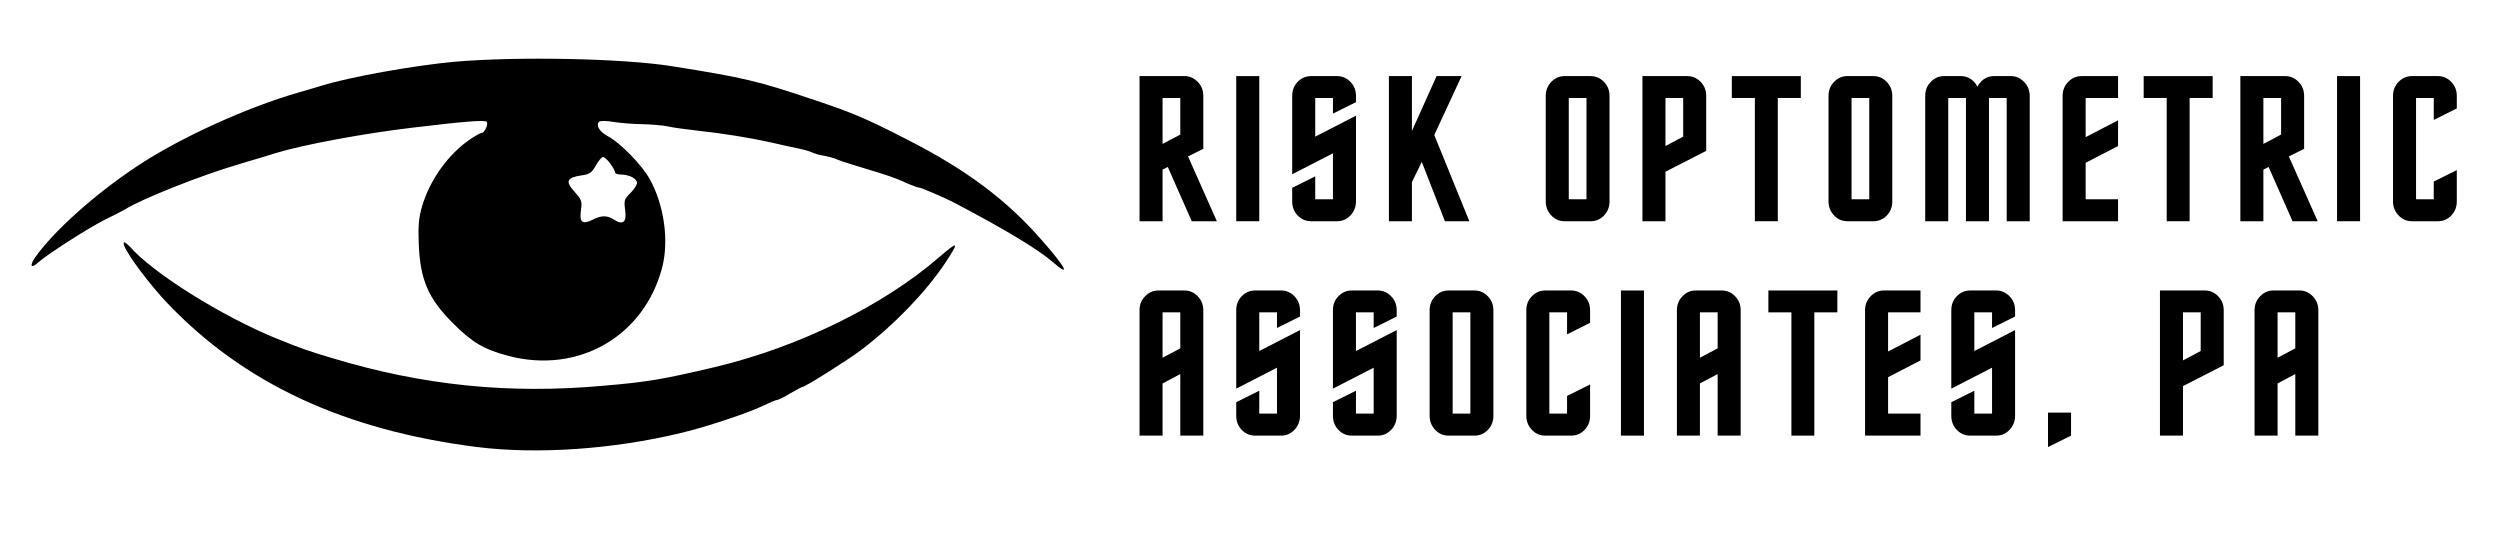
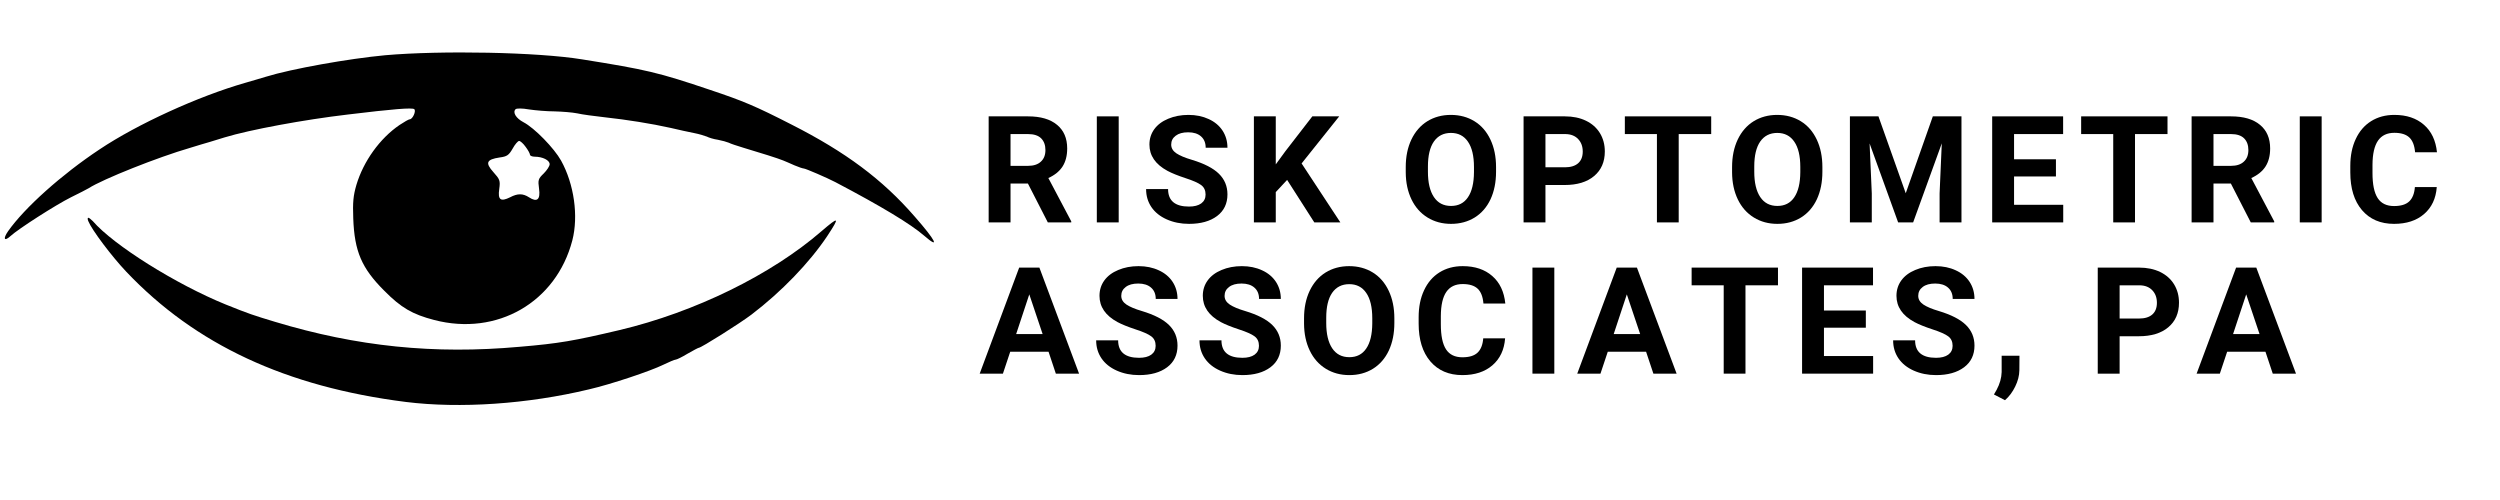
- <svg xmlns="http://www.w3.org/2000/svg" width="450" zoomAndPan="magnify" viewBox="0 0 337.5 75" height="100" preserveAspectRatio="xMidYMid meet" version="1.0">
+ <svg xmlns="http://www.w3.org/2000/svg" width="500" zoomAndPan="magnify" viewBox="0 0 375 75" height="100" preserveAspectRatio="xMidYMid meet" version="1.0">
  <defs>
    <g />
  </defs>
  <g fill="#000000" fill-opacity="1">
-     <g transform="translate(152.7132, 29.86736)">
-       <g>
-         <path d="M 8.172 0 L 4.938 -7.328 L 4.234 -6.969 L 4.234 0 L 1.125 0 L 1.125 -19.594 L 7.188 -19.594 C 7.883 -19.594 8.484 -19.332 8.984 -18.812 C 9.484 -18.301 9.734 -17.672 9.734 -16.922 L 9.734 -9.781 L 7.672 -8.75 L 11.562 0 Z M 6.625 -11.703 L 6.625 -16.641 L 4.234 -16.641 L 4.234 -10.438 Z M 6.625 -11.703 " />
-       </g>
-     </g>
-   </g>
-   <g fill="#000000" fill-opacity="1">
-     <g transform="translate(165.7668, 29.86736)">
-       <g>
-         <path d="M 1.125 0 L 1.125 -19.594 L 4.234 -19.594 L 4.234 0 Z M 1.125 0 " />
-       </g>
-     </g>
-   </g>
-   <g fill="#000000" fill-opacity="1">
-     <g transform="translate(173.3231, 29.86736)">
-       <g>
-         <path d="M 1.125 -16.922 C 1.125 -17.691 1.375 -18.328 1.875 -18.828 C 2.375 -19.336 2.973 -19.594 3.672 -19.594 L 7.188 -19.594 C 7.883 -19.594 8.484 -19.332 8.984 -18.812 C 9.484 -18.301 9.734 -17.672 9.734 -16.922 L 9.734 -16.078 L 6.625 -14.531 L 6.625 -16.641 L 4.234 -16.641 L 4.234 -11.422 L 9.734 -14.25 L 9.734 -2.672 C 9.734 -1.941 9.484 -1.312 8.984 -0.781 C 8.484 -0.258 7.883 0 7.188 0 L 3.672 0 C 2.973 0 2.375 -0.254 1.875 -0.766 C 1.375 -1.285 1.125 -1.922 1.125 -2.672 L 1.125 -4.516 L 4.234 -6.062 L 4.234 -2.969 L 6.625 -2.969 L 6.625 -9.172 L 1.125 -6.344 Z M 1.125 -16.922 " />
-       </g>
-     </g>
-   </g>
-   <g fill="#000000" fill-opacity="1">
-     <g transform="translate(186.3767, 29.86736)">
-       <g>
-         <path d="M 11.984 0 L 8.688 0 L 5.562 -8.016 L 4.234 -5.281 L 4.234 0 L 1.125 0 L 1.125 -19.594 L 4.234 -19.594 L 4.234 -12.188 L 7.562 -19.594 L 10.938 -19.594 L 7.25 -11.641 Z M 11.984 0 " />
-       </g>
-     </g>
-   </g>
-   <g fill="#000000" fill-opacity="1">
-     <g transform="translate(199.9942, 29.86736)">
+     <g transform="translate(146.8765, 33.36046)">
+       <g>
+         <path d="M 7.312 -5.828 L 4.703 -5.828 L 4.703 0 L 1.422 0 L 1.422 -15.906 L 7.328 -15.906 C 9.211 -15.906 10.66 -15.484 11.672 -14.641 C 12.691 -13.805 13.203 -12.625 13.203 -11.094 C 13.203 -10.008 12.969 -9.102 12.5 -8.375 C 12.031 -7.656 11.32 -7.082 10.375 -6.656 L 13.812 -0.156 L 13.812 0 L 10.297 0 Z M 4.703 -8.484 L 7.344 -8.484 C 8.164 -8.484 8.801 -8.691 9.25 -9.109 C 9.707 -9.523 9.938 -10.102 9.938 -10.844 C 9.938 -11.594 9.723 -12.18 9.297 -12.609 C 8.867 -13.035 8.211 -13.25 7.328 -13.25 L 4.703 -13.25 Z M 4.703 -8.484 " />
+       </g>
+     </g>
+   </g>
+   <g fill="#000000" fill-opacity="1">
+     <g transform="translate(162.8983, 33.36046)">
+       <g>
+         <path d="M 4.906 0 L 1.625 0 L 1.625 -15.906 L 4.906 -15.906 Z M 4.906 0 " />
+       </g>
+     </g>
+   </g>
+   <g fill="#000000" fill-opacity="1">
+     <g transform="translate(171.1647, 33.36046)">
+       <g>
+         <path d="M 9.672 -4.172 C 9.672 -4.797 9.453 -5.27 9.016 -5.594 C 8.578 -5.926 7.789 -6.273 6.656 -6.641 C 5.52 -7.016 4.617 -7.379 3.953 -7.734 C 2.148 -8.711 1.25 -10.023 1.25 -11.672 C 1.25 -12.535 1.488 -13.301 1.969 -13.969 C 2.457 -14.645 3.156 -15.172 4.062 -15.547 C 4.969 -15.93 5.984 -16.125 7.109 -16.125 C 8.242 -16.125 9.254 -15.914 10.141 -15.5 C 11.035 -15.094 11.727 -14.516 12.219 -13.766 C 12.707 -13.016 12.953 -12.16 12.953 -11.203 L 9.688 -11.203 C 9.688 -11.93 9.453 -12.5 8.984 -12.906 C 8.523 -13.312 7.883 -13.516 7.062 -13.516 C 6.258 -13.516 5.633 -13.344 5.188 -13 C 4.738 -12.664 4.516 -12.223 4.516 -11.672 C 4.516 -11.148 4.773 -10.711 5.297 -10.359 C 5.816 -10.016 6.586 -9.691 7.609 -9.391 C 9.473 -8.828 10.828 -8.129 11.672 -7.297 C 12.523 -6.461 12.953 -5.43 12.953 -4.203 C 12.953 -2.816 12.43 -1.734 11.391 -0.953 C 10.348 -0.172 8.945 0.219 7.188 0.219 C 5.969 0.219 4.852 -0.004 3.844 -0.453 C 2.844 -0.898 2.078 -1.516 1.547 -2.297 C 1.016 -3.078 0.75 -3.977 0.75 -5 L 4.047 -5 C 4.047 -3.25 5.094 -2.375 7.188 -2.375 C 7.969 -2.375 8.578 -2.531 9.016 -2.844 C 9.453 -3.164 9.672 -3.609 9.672 -4.172 Z M 9.672 -4.172 " />
+       </g>
+     </g>
+   </g>
+   <g fill="#000000" fill-opacity="1">
+     <g transform="translate(186.6622, 33.36046)">
+       <g>
+         <path d="M 6.406 -6.375 L 4.703 -4.547 L 4.703 0 L 1.422 0 L 1.422 -15.906 L 4.703 -15.906 L 4.703 -8.703 L 6.141 -10.672 L 10.188 -15.906 L 14.219 -15.906 L 8.578 -8.844 L 14.391 0 L 10.484 0 Z M 6.406 -6.375 " />
+       </g>
+     </g>
+   </g>
+   <g fill="#000000" fill-opacity="1">
+     <g transform="translate(202.6076, 33.36046)">
      <g />
    </g>
  </g>
  <g fill="#000000" fill-opacity="1">
-     <g transform="translate(207.5505, 29.86736)">
-       <g>
-         <path d="M 9.734 -16.922 L 9.734 -2.672 C 9.734 -1.922 9.484 -1.285 8.984 -0.766 C 8.484 -0.254 7.883 0 7.188 0 L 3.672 0 C 2.973 0 2.375 -0.258 1.875 -0.781 C 1.375 -1.312 1.125 -1.941 1.125 -2.672 L 1.125 -16.922 C 1.125 -17.672 1.375 -18.301 1.875 -18.812 C 2.375 -19.332 2.973 -19.594 3.672 -19.594 L 7.188 -19.594 C 7.883 -19.594 8.484 -19.332 8.984 -18.812 C 9.484 -18.301 9.734 -17.672 9.734 -16.922 Z M 6.625 -2.969 L 6.625 -16.641 L 4.234 -16.641 L 4.234 -2.969 Z M 6.625 -2.969 " />
-       </g>
-     </g>
-   </g>
-   <g fill="#000000" fill-opacity="1">
-     <g transform="translate(220.6041, 29.86736)">
-       <g>
-         <path d="M 6.625 -11.422 L 6.625 -16.641 L 4.234 -16.641 L 4.234 -10.156 Z M 4.234 0 L 1.125 0 L 1.125 -19.594 L 7.188 -19.594 C 7.883 -19.594 8.484 -19.332 8.984 -18.812 C 9.484 -18.301 9.734 -17.672 9.734 -16.922 L 9.734 -9.5 L 4.234 -6.688 Z M 4.234 0 " />
-       </g>
-     </g>
-   </g>
-   <g fill="#000000" fill-opacity="1">
-     <g transform="translate(233.3759, 29.86736)">
-       <g>
-         <path d="M 3.531 0 L 3.531 -16.641 L 0.422 -16.641 L 0.422 -19.594 L 9.734 -19.594 L 9.734 -16.641 L 6.625 -16.641 L 6.625 0 Z M 3.531 0 " />
-       </g>
-     </g>
-   </g>
-   <g fill="#000000" fill-opacity="1">
-     <g transform="translate(245.7247, 29.86736)">
-       <g>
-         <path d="M 9.734 -16.922 L 9.734 -2.672 C 9.734 -1.922 9.484 -1.285 8.984 -0.766 C 8.484 -0.254 7.883 0 7.188 0 L 3.672 0 C 2.973 0 2.375 -0.258 1.875 -0.781 C 1.375 -1.312 1.125 -1.941 1.125 -2.672 L 1.125 -16.922 C 1.125 -17.672 1.375 -18.301 1.875 -18.812 C 2.375 -19.332 2.973 -19.594 3.672 -19.594 L 7.188 -19.594 C 7.883 -19.594 8.484 -19.332 8.984 -18.812 C 9.484 -18.301 9.734 -17.672 9.734 -16.922 Z M 6.625 -2.969 L 6.625 -16.641 L 4.234 -16.641 L 4.234 -2.969 Z M 6.625 -2.969 " />
-       </g>
-     </g>
-   </g>
-   <g fill="#000000" fill-opacity="1">
-     <g transform="translate(258.7784, 29.86736)">
-       <g>
-         <path d="M 8.172 -18.156 C 8.285 -18.406 8.445 -18.633 8.656 -18.844 C 9.145 -19.344 9.738 -19.594 10.438 -19.594 L 12.688 -19.594 C 13.383 -19.594 13.984 -19.328 14.484 -18.797 C 14.984 -18.273 15.234 -17.648 15.234 -16.922 L 15.234 0 L 12.125 0 L 12.125 -16.641 L 9.734 -16.641 L 9.734 0 L 6.625 0 L 6.625 -16.641 L 4.234 -16.641 L 4.234 0 L 1.125 0 L 1.125 -16.922 C 1.125 -17.672 1.375 -18.301 1.875 -18.812 C 2.375 -19.332 2.973 -19.594 3.672 -19.594 L 5.922 -19.594 C 6.617 -19.594 7.223 -19.332 7.734 -18.812 C 7.922 -18.602 8.066 -18.383 8.172 -18.156 Z M 8.172 -18.156 " />
-       </g>
-     </g>
-   </g>
-   <g fill="#000000" fill-opacity="1">
-     <g transform="translate(277.3295, 29.86736)">
-       <g>
-         <path d="M 8.609 -16.641 L 4.234 -16.641 L 4.234 -11.359 L 8.609 -13.625 L 8.609 -10.156 L 4.234 -7.891 L 4.234 -2.969 L 8.609 -2.969 L 8.609 0 L 1.125 0 L 1.125 -16.922 C 1.125 -17.672 1.375 -18.301 1.875 -18.812 C 2.375 -19.332 2.973 -19.594 3.672 -19.594 L 8.609 -19.594 Z M 8.609 -16.641 " />
-       </g>
-     </g>
-   </g>
-   <g fill="#000000" fill-opacity="1">
-     <g transform="translate(288.9735, 29.86736)">
-       <g>
-         <path d="M 3.531 0 L 3.531 -16.641 L 0.422 -16.641 L 0.422 -19.594 L 9.734 -19.594 L 9.734 -16.641 L 6.625 -16.641 L 6.625 0 Z M 3.531 0 " />
-       </g>
-     </g>
-   </g>
-   <g fill="#000000" fill-opacity="1">
-     <g transform="translate(301.3224, 29.86736)">
-       <g>
-         <path d="M 8.172 0 L 4.938 -7.328 L 4.234 -6.969 L 4.234 0 L 1.125 0 L 1.125 -19.594 L 7.188 -19.594 C 7.883 -19.594 8.484 -19.332 8.984 -18.812 C 9.484 -18.301 9.734 -17.672 9.734 -16.922 L 9.734 -9.781 L 7.672 -8.75 L 11.562 0 Z M 6.625 -11.703 L 6.625 -16.641 L 4.234 -16.641 L 4.234 -10.438 Z M 6.625 -11.703 " />
-       </g>
-     </g>
-   </g>
-   <g fill="#000000" fill-opacity="1">
-     <g transform="translate(314.3761, 29.86736)">
-       <g>
-         <path d="M 1.125 0 L 1.125 -19.594 L 4.234 -19.594 L 4.234 0 Z M 1.125 0 " />
-       </g>
-     </g>
-   </g>
-   <g fill="#000000" fill-opacity="1">
-     <g transform="translate(321.9323, 29.86736)">
-       <g>
-         <path d="M 6.625 -5.359 L 9.734 -6.906 L 9.734 -2.672 C 9.734 -1.922 9.484 -1.285 8.984 -0.766 C 8.484 -0.254 7.883 0 7.188 0 L 3.672 0 C 2.973 0 2.375 -0.258 1.875 -0.781 C 1.375 -1.312 1.125 -1.941 1.125 -2.672 L 1.125 -16.922 C 1.125 -17.672 1.375 -18.301 1.875 -18.812 C 2.375 -19.332 2.973 -19.594 3.672 -19.594 L 7.188 -19.594 C 7.883 -19.594 8.484 -19.332 8.984 -18.812 C 9.484 -18.301 9.734 -17.672 9.734 -16.922 L 9.734 -15.234 L 6.625 -13.672 L 6.625 -16.641 L 4.234 -16.641 L 4.234 -2.969 L 6.625 -2.969 Z M 6.625 -5.359 " />
-       </g>
-     </g>
-   </g>
-   <g fill="#000000" fill-opacity="1">
-     <g transform="translate(334.703, 29.86736)">
+     <g transform="translate(209.9237, 33.36046)">
+       <g>
+         <path d="M 14.484 -7.594 C 14.484 -6.031 14.207 -4.656 13.656 -3.469 C 13.102 -2.289 12.312 -1.379 11.281 -0.734 C 10.25 -0.098 9.066 0.219 7.734 0.219 C 6.41 0.219 5.234 -0.098 4.203 -0.734 C 3.172 -1.367 2.367 -2.273 1.797 -3.453 C 1.234 -4.629 0.945 -5.977 0.938 -7.5 L 0.938 -8.297 C 0.938 -9.859 1.219 -11.234 1.781 -12.422 C 2.352 -13.617 3.148 -14.535 4.172 -15.172 C 5.203 -15.805 6.379 -16.125 7.703 -16.125 C 9.035 -16.125 10.219 -15.805 11.25 -15.172 C 12.281 -14.535 13.078 -13.617 13.641 -12.422 C 14.203 -11.234 14.484 -9.859 14.484 -8.297 Z M 11.172 -8.312 C 11.172 -9.977 10.867 -11.242 10.266 -12.109 C 9.672 -12.984 8.82 -13.422 7.719 -13.422 C 6.613 -13.422 5.758 -12.988 5.156 -12.125 C 4.562 -11.27 4.266 -10.02 4.266 -8.375 L 4.266 -7.594 C 4.266 -5.969 4.562 -4.707 5.156 -3.812 C 5.75 -2.914 6.609 -2.469 7.734 -2.469 C 8.836 -2.469 9.68 -2.898 10.266 -3.766 C 10.859 -4.629 11.16 -5.883 11.172 -7.531 Z M 11.172 -8.312 " />
+       </g>
+     </g>
+   </g>
+   <g fill="#000000" fill-opacity="1">
+     <g transform="translate(227.1143, 33.36046)">
+       <g>
+         <path d="M 4.703 -5.609 L 4.703 0 L 1.422 0 L 1.422 -15.906 L 7.625 -15.906 C 8.82 -15.906 9.875 -15.688 10.781 -15.25 C 11.688 -14.812 12.383 -14.191 12.875 -13.391 C 13.363 -12.586 13.609 -11.672 13.609 -10.641 C 13.609 -9.078 13.07 -7.848 12 -6.953 C 10.938 -6.055 9.461 -5.609 7.578 -5.609 Z M 4.703 -8.266 L 7.625 -8.266 C 8.488 -8.266 9.148 -8.469 9.609 -8.875 C 10.066 -9.281 10.297 -9.863 10.297 -10.625 C 10.297 -11.395 10.066 -12.02 9.609 -12.5 C 9.148 -12.988 8.516 -13.238 7.703 -13.25 L 4.703 -13.25 Z M 4.703 -8.266 " />
+       </g>
+     </g>
+   </g>
+   <g fill="#000000" fill-opacity="1">
+     <g transform="translate(243.289, 33.36046)">
+       <g>
+         <path d="M 13.391 -13.25 L 8.516 -13.25 L 8.516 0 L 5.25 0 L 5.25 -13.25 L 0.438 -13.25 L 0.438 -15.906 L 13.391 -15.906 Z M 13.391 -13.25 " />
+       </g>
+     </g>
+   </g>
+   <g fill="#000000" fill-opacity="1">
+     <g transform="translate(258.8739, 33.36046)">
+       <g>
+         <path d="M 14.484 -7.594 C 14.484 -6.031 14.207 -4.656 13.656 -3.469 C 13.102 -2.289 12.312 -1.379 11.281 -0.734 C 10.25 -0.098 9.066 0.219 7.734 0.219 C 6.41 0.219 5.234 -0.098 4.203 -0.734 C 3.172 -1.367 2.367 -2.273 1.797 -3.453 C 1.234 -4.629 0.945 -5.977 0.938 -7.5 L 0.938 -8.297 C 0.938 -9.859 1.219 -11.234 1.781 -12.422 C 2.352 -13.617 3.148 -14.535 4.172 -15.172 C 5.203 -15.805 6.379 -16.125 7.703 -16.125 C 9.035 -16.125 10.219 -15.805 11.25 -15.172 C 12.281 -14.535 13.078 -13.617 13.641 -12.422 C 14.203 -11.234 14.484 -9.859 14.484 -8.297 Z M 11.172 -8.312 C 11.172 -9.977 10.867 -11.242 10.266 -12.109 C 9.672 -12.984 8.82 -13.422 7.719 -13.422 C 6.613 -13.422 5.758 -12.988 5.156 -12.125 C 4.562 -11.27 4.266 -10.02 4.266 -8.375 L 4.266 -7.594 C 4.266 -5.969 4.562 -4.707 5.156 -3.812 C 5.75 -2.914 6.609 -2.469 7.734 -2.469 C 8.836 -2.469 9.68 -2.898 10.266 -3.766 C 10.859 -4.629 11.16 -5.883 11.172 -7.531 Z M 11.172 -8.312 " />
+       </g>
+     </g>
+   </g>
+   <g fill="#000000" fill-opacity="1">
+     <g transform="translate(276.0645, 33.36046)">
+       <g>
+         <path d="M 5.703 -15.906 L 9.797 -4.375 L 13.859 -15.906 L 18.156 -15.906 L 18.156 0 L 14.875 0 L 14.875 -4.344 L 15.203 -11.859 L 10.906 0 L 8.656 0 L 4.375 -11.844 L 4.703 -4.344 L 4.703 0 L 1.422 0 L 1.422 -15.906 Z M 5.703 -15.906 " />
+       </g>
+     </g>
+   </g>
+   <g fill="#000000" fill-opacity="1">
+     <g transform="translate(297.4059, 33.36046)">
+       <g>
+         <path d="M 10.984 -6.891 L 4.703 -6.891 L 4.703 -2.641 L 12.078 -2.641 L 12.078 0 L 1.422 0 L 1.422 -15.906 L 12.062 -15.906 L 12.062 -13.25 L 4.703 -13.25 L 4.703 -9.469 L 10.984 -9.469 Z M 10.984 -6.891 " />
+       </g>
+     </g>
+   </g>
+   <g fill="#000000" fill-opacity="1">
+     <g transform="translate(311.7346, 33.36046)">
+       <g>
+         <path d="M 13.391 -13.25 L 8.516 -13.25 L 8.516 0 L 5.25 0 L 5.25 -13.25 L 0.438 -13.25 L 0.438 -15.906 L 13.391 -15.906 Z M 13.391 -13.25 " />
+       </g>
+     </g>
+   </g>
+   <g fill="#000000" fill-opacity="1">
+     <g transform="translate(327.3195, 33.36046)">
+       <g>
+         <path d="M 7.312 -5.828 L 4.703 -5.828 L 4.703 0 L 1.422 0 L 1.422 -15.906 L 7.328 -15.906 C 9.211 -15.906 10.66 -15.484 11.672 -14.641 C 12.691 -13.805 13.203 -12.625 13.203 -11.094 C 13.203 -10.008 12.969 -9.102 12.5 -8.375 C 12.031 -7.656 11.32 -7.082 10.375 -6.656 L 13.812 -0.156 L 13.812 0 L 10.297 0 Z M 4.703 -8.484 L 7.344 -8.484 C 8.164 -8.484 8.801 -8.691 9.25 -9.109 C 9.707 -9.523 9.938 -10.102 9.938 -10.844 C 9.938 -11.594 9.723 -12.18 9.297 -12.609 C 8.867 -13.035 8.211 -13.25 7.328 -13.25 L 4.703 -13.25 Z M 4.703 -8.484 " />
+       </g>
+     </g>
+   </g>
+   <g fill="#000000" fill-opacity="1">
+     <g transform="translate(343.3414, 33.36046)">
+       <g>
+         <path d="M 4.906 0 L 1.625 0 L 1.625 -15.906 L 4.906 -15.906 Z M 4.906 0 " />
+       </g>
+     </g>
+   </g>
+   <g fill="#000000" fill-opacity="1">
+     <g transform="translate(351.6078, 33.36046)">
+       <g>
+         <path d="M 13.906 -5.297 C 13.781 -3.586 13.145 -2.238 12 -1.25 C 10.863 -0.27 9.363 0.219 7.5 0.219 C 5.469 0.219 3.863 -0.469 2.688 -1.844 C 1.52 -3.219 0.938 -5.102 0.938 -7.5 L 0.938 -8.469 C 0.938 -10 1.207 -11.344 1.75 -12.5 C 2.289 -13.664 3.062 -14.562 4.062 -15.188 C 5.062 -15.812 6.223 -16.125 7.547 -16.125 C 9.379 -16.125 10.859 -15.629 11.984 -14.641 C 13.109 -13.66 13.758 -12.285 13.938 -10.516 L 10.656 -10.516 C 10.57 -11.535 10.285 -12.273 9.797 -12.734 C 9.305 -13.203 8.555 -13.438 7.547 -13.438 C 6.453 -13.438 5.633 -13.047 5.094 -12.266 C 4.551 -11.484 4.273 -10.27 4.266 -8.625 L 4.266 -7.422 C 4.266 -5.703 4.523 -4.441 5.047 -3.641 C 5.566 -2.848 6.383 -2.453 7.5 -2.453 C 8.52 -2.453 9.273 -2.68 9.766 -3.141 C 10.266 -3.609 10.551 -4.328 10.625 -5.297 Z M 13.906 -5.297 " />
+       </g>
+     </g>
+   </g>
+   <g fill="#000000" fill-opacity="1">
+     <g transform="translate(367.9823, 33.36046)">
      <g />
    </g>
  </g>
  <g fill="#000000" fill-opacity="1">
-     <g transform="translate(152.7132, 58.80925)">
-       <g>
-         <path d="M 1.125 0 L 1.125 -16.922 C 1.125 -17.672 1.375 -18.301 1.875 -18.812 C 2.375 -19.332 2.973 -19.594 3.672 -19.594 L 7.188 -19.594 C 7.883 -19.594 8.484 -19.332 8.984 -18.812 C 9.484 -18.301 9.734 -17.672 9.734 -16.922 L 9.734 0 L 6.625 0 L 6.625 -8.312 L 4.234 -7.047 L 4.234 0 Z M 4.234 -10.516 L 6.625 -11.781 L 6.625 -16.641 L 4.234 -16.641 Z M 4.234 -10.516 " />
-       </g>
-     </g>
-   </g>
-   <g fill="#000000" fill-opacity="1">
-     <g transform="translate(165.7668, 58.80925)">
-       <g>
-         <path d="M 1.125 -16.922 C 1.125 -17.691 1.375 -18.328 1.875 -18.828 C 2.375 -19.336 2.973 -19.594 3.672 -19.594 L 7.188 -19.594 C 7.883 -19.594 8.484 -19.332 8.984 -18.812 C 9.484 -18.301 9.734 -17.672 9.734 -16.922 L 9.734 -16.078 L 6.625 -14.531 L 6.625 -16.641 L 4.234 -16.641 L 4.234 -11.422 L 9.734 -14.25 L 9.734 -2.672 C 9.734 -1.941 9.484 -1.312 8.984 -0.781 C 8.484 -0.258 7.883 0 7.188 0 L 3.672 0 C 2.973 0 2.375 -0.254 1.875 -0.766 C 1.375 -1.285 1.125 -1.922 1.125 -2.672 L 1.125 -4.516 L 4.234 -6.062 L 4.234 -2.969 L 6.625 -2.969 L 6.625 -9.172 L 1.125 -6.344 Z M 1.125 -16.922 " />
-       </g>
-     </g>
-   </g>
-   <g fill="#000000" fill-opacity="1">
-     <g transform="translate(178.8205, 58.80925)">
-       <g>
-         <path d="M 1.125 -16.922 C 1.125 -17.691 1.375 -18.328 1.875 -18.828 C 2.375 -19.336 2.973 -19.594 3.672 -19.594 L 7.188 -19.594 C 7.883 -19.594 8.484 -19.332 8.984 -18.812 C 9.484 -18.301 9.734 -17.672 9.734 -16.922 L 9.734 -16.078 L 6.625 -14.531 L 6.625 -16.641 L 4.234 -16.641 L 4.234 -11.422 L 9.734 -14.25 L 9.734 -2.672 C 9.734 -1.941 9.484 -1.312 8.984 -0.781 C 8.484 -0.258 7.883 0 7.188 0 L 3.672 0 C 2.973 0 2.375 -0.254 1.875 -0.766 C 1.375 -1.285 1.125 -1.922 1.125 -2.672 L 1.125 -4.516 L 4.234 -6.062 L 4.234 -2.969 L 6.625 -2.969 L 6.625 -9.172 L 1.125 -6.344 Z M 1.125 -16.922 " />
-       </g>
-     </g>
-   </g>
-   <g fill="#000000" fill-opacity="1">
-     <g transform="translate(191.8741, 58.80925)">
-       <g>
-         <path d="M 9.734 -16.922 L 9.734 -2.672 C 9.734 -1.922 9.484 -1.285 8.984 -0.766 C 8.484 -0.254 7.883 0 7.188 0 L 3.672 0 C 2.973 0 2.375 -0.258 1.875 -0.781 C 1.375 -1.312 1.125 -1.941 1.125 -2.672 L 1.125 -16.922 C 1.125 -17.672 1.375 -18.301 1.875 -18.812 C 2.375 -19.332 2.973 -19.594 3.672 -19.594 L 7.188 -19.594 C 7.883 -19.594 8.484 -19.332 8.984 -18.812 C 9.484 -18.301 9.734 -17.672 9.734 -16.922 Z M 6.625 -2.969 L 6.625 -16.641 L 4.234 -16.641 L 4.234 -2.969 Z M 6.625 -2.969 " />
-       </g>
-     </g>
-   </g>
-   <g fill="#000000" fill-opacity="1">
-     <g transform="translate(204.9278, 58.80925)">
-       <g>
-         <path d="M 6.625 -5.359 L 9.734 -6.906 L 9.734 -2.672 C 9.734 -1.922 9.484 -1.285 8.984 -0.766 C 8.484 -0.254 7.883 0 7.188 0 L 3.672 0 C 2.973 0 2.375 -0.258 1.875 -0.781 C 1.375 -1.312 1.125 -1.941 1.125 -2.672 L 1.125 -16.922 C 1.125 -17.672 1.375 -18.301 1.875 -18.812 C 2.375 -19.332 2.973 -19.594 3.672 -19.594 L 7.188 -19.594 C 7.883 -19.594 8.484 -19.332 8.984 -18.812 C 9.484 -18.301 9.734 -17.672 9.734 -16.922 L 9.734 -15.234 L 6.625 -13.672 L 6.625 -16.641 L 4.234 -16.641 L 4.234 -2.969 L 6.625 -2.969 Z M 6.625 -5.359 " />
-       </g>
-     </g>
-   </g>
-   <g fill="#000000" fill-opacity="1">
-     <g transform="translate(217.6995, 58.80925)">
-       <g>
-         <path d="M 1.125 0 L 1.125 -19.594 L 4.234 -19.594 L 4.234 0 Z M 1.125 0 " />
-       </g>
-     </g>
-   </g>
-   <g fill="#000000" fill-opacity="1">
-     <g transform="translate(225.2558, 58.80925)">
-       <g>
-         <path d="M 1.125 0 L 1.125 -16.922 C 1.125 -17.672 1.375 -18.301 1.875 -18.812 C 2.375 -19.332 2.973 -19.594 3.672 -19.594 L 7.188 -19.594 C 7.883 -19.594 8.484 -19.332 8.984 -18.812 C 9.484 -18.301 9.734 -17.672 9.734 -16.922 L 9.734 0 L 6.625 0 L 6.625 -8.312 L 4.234 -7.047 L 4.234 0 Z M 4.234 -10.516 L 6.625 -11.781 L 6.625 -16.641 L 4.234 -16.641 Z M 4.234 -10.516 " />
-       </g>
-     </g>
-   </g>
-   <g fill="#000000" fill-opacity="1">
-     <g transform="translate(238.3094, 58.80925)">
-       <g>
-         <path d="M 3.531 0 L 3.531 -16.641 L 0.422 -16.641 L 0.422 -19.594 L 9.734 -19.594 L 9.734 -16.641 L 6.625 -16.641 L 6.625 0 Z M 3.531 0 " />
-       </g>
-     </g>
-   </g>
-   <g fill="#000000" fill-opacity="1">
-     <g transform="translate(250.6583, 58.80925)">
-       <g>
-         <path d="M 8.609 -16.641 L 4.234 -16.641 L 4.234 -11.359 L 8.609 -13.625 L 8.609 -10.156 L 4.234 -7.891 L 4.234 -2.969 L 8.609 -2.969 L 8.609 0 L 1.125 0 L 1.125 -16.922 C 1.125 -17.672 1.375 -18.301 1.875 -18.812 C 2.375 -19.332 2.973 -19.594 3.672 -19.594 L 8.609 -19.594 Z M 8.609 -16.641 " />
-       </g>
-     </g>
-   </g>
-   <g fill="#000000" fill-opacity="1">
-     <g transform="translate(262.3024, 58.80925)">
-       <g>
-         <path d="M 1.125 -16.922 C 1.125 -17.691 1.375 -18.328 1.875 -18.828 C 2.375 -19.336 2.973 -19.594 3.672 -19.594 L 7.188 -19.594 C 7.883 -19.594 8.484 -19.332 8.984 -18.812 C 9.484 -18.301 9.734 -17.672 9.734 -16.922 L 9.734 -16.078 L 6.625 -14.531 L 6.625 -16.641 L 4.234 -16.641 L 4.234 -11.422 L 9.734 -14.25 L 9.734 -2.672 C 9.734 -1.941 9.484 -1.312 8.984 -0.781 C 8.484 -0.258 7.883 0 7.188 0 L 3.672 0 C 2.973 0 2.375 -0.254 1.875 -0.766 C 1.375 -1.285 1.125 -1.922 1.125 -2.672 L 1.125 -4.516 L 4.234 -6.062 L 4.234 -2.969 L 6.625 -2.969 L 6.625 -9.172 L 1.125 -6.344 Z M 1.125 -16.922 " />
-       </g>
-     </g>
-   </g>
-   <g fill="#000000" fill-opacity="1">
-     <g transform="translate(275.356, 58.80925)">
-       <g>
-         <path d="M 1.125 1.547 L 1.125 -3.109 L 4.234 -3.109 L 4.234 0 Z M 1.125 1.547 " />
-       </g>
-     </g>
-   </g>
-   <g fill="#000000" fill-opacity="1">
-     <g transform="translate(282.9123, 58.80925)">
+     <g transform="translate(146.8765, 56.04605)">
+       <g>
+         <path d="M 10.406 -3.281 L 4.656 -3.281 L 3.562 0 L 0.078 0 L 6 -15.906 L 9.031 -15.906 L 14.984 0 L 11.5 0 Z M 5.547 -5.938 L 9.516 -5.938 L 7.516 -11.891 Z M 5.547 -5.938 " />
+       </g>
+     </g>
+   </g>
+   <g fill="#000000" fill-opacity="1">
+     <g transform="translate(163.6739, 56.04605)">
+       <g>
+         <path d="M 9.672 -4.172 C 9.672 -4.797 9.453 -5.27 9.016 -5.594 C 8.578 -5.926 7.789 -6.273 6.656 -6.641 C 5.52 -7.016 4.617 -7.379 3.953 -7.734 C 2.148 -8.711 1.25 -10.023 1.25 -11.672 C 1.25 -12.535 1.488 -13.301 1.969 -13.969 C 2.457 -14.645 3.156 -15.172 4.062 -15.547 C 4.969 -15.93 5.984 -16.125 7.109 -16.125 C 8.242 -16.125 9.254 -15.914 10.141 -15.5 C 11.035 -15.094 11.727 -14.516 12.219 -13.766 C 12.707 -13.016 12.953 -12.16 12.953 -11.203 L 9.688 -11.203 C 9.688 -11.93 9.453 -12.5 8.984 -12.906 C 8.523 -13.312 7.883 -13.516 7.062 -13.516 C 6.258 -13.516 5.633 -13.344 5.188 -13 C 4.738 -12.664 4.516 -12.223 4.516 -11.672 C 4.516 -11.148 4.773 -10.711 5.297 -10.359 C 5.816 -10.016 6.586 -9.691 7.609 -9.391 C 9.473 -8.828 10.828 -8.129 11.672 -7.297 C 12.523 -6.461 12.953 -5.43 12.953 -4.203 C 12.953 -2.816 12.43 -1.734 11.391 -0.953 C 10.348 -0.172 8.945 0.219 7.188 0.219 C 5.969 0.219 4.852 -0.004 3.844 -0.453 C 2.844 -0.898 2.078 -1.516 1.547 -2.297 C 1.016 -3.078 0.75 -3.977 0.75 -5 L 4.047 -5 C 4.047 -3.25 5.094 -2.375 7.188 -2.375 C 7.969 -2.375 8.578 -2.531 9.016 -2.844 C 9.453 -3.164 9.672 -3.609 9.672 -4.172 Z M 9.672 -4.172 " />
+       </g>
+     </g>
+   </g>
+   <g fill="#000000" fill-opacity="1">
+     <g transform="translate(179.1714, 56.04605)">
+       <g>
+         <path d="M 9.672 -4.172 C 9.672 -4.797 9.453 -5.27 9.016 -5.594 C 8.578 -5.926 7.789 -6.273 6.656 -6.641 C 5.52 -7.016 4.617 -7.379 3.953 -7.734 C 2.148 -8.711 1.25 -10.023 1.25 -11.672 C 1.25 -12.535 1.488 -13.301 1.969 -13.969 C 2.457 -14.645 3.156 -15.172 4.062 -15.547 C 4.969 -15.93 5.984 -16.125 7.109 -16.125 C 8.242 -16.125 9.254 -15.914 10.141 -15.5 C 11.035 -15.094 11.727 -14.516 12.219 -13.766 C 12.707 -13.016 12.953 -12.16 12.953 -11.203 L 9.688 -11.203 C 9.688 -11.93 9.453 -12.5 8.984 -12.906 C 8.523 -13.312 7.883 -13.516 7.062 -13.516 C 6.258 -13.516 5.633 -13.344 5.188 -13 C 4.738 -12.664 4.516 -12.223 4.516 -11.672 C 4.516 -11.148 4.773 -10.711 5.297 -10.359 C 5.816 -10.016 6.586 -9.691 7.609 -9.391 C 9.473 -8.828 10.828 -8.129 11.672 -7.297 C 12.523 -6.461 12.953 -5.43 12.953 -4.203 C 12.953 -2.816 12.43 -1.734 11.391 -0.953 C 10.348 -0.172 8.945 0.219 7.188 0.219 C 5.969 0.219 4.852 -0.004 3.844 -0.453 C 2.844 -0.898 2.078 -1.516 1.547 -2.297 C 1.016 -3.078 0.75 -3.977 0.75 -5 L 4.047 -5 C 4.047 -3.25 5.094 -2.375 7.188 -2.375 C 7.969 -2.375 8.578 -2.531 9.016 -2.844 C 9.453 -3.164 9.672 -3.609 9.672 -4.172 Z M 9.672 -4.172 " />
+       </g>
+     </g>
+   </g>
+   <g fill="#000000" fill-opacity="1">
+     <g transform="translate(194.6689, 56.04605)">
+       <g>
+         <path d="M 14.484 -7.594 C 14.484 -6.031 14.207 -4.656 13.656 -3.469 C 13.102 -2.289 12.312 -1.379 11.281 -0.734 C 10.25 -0.098 9.066 0.219 7.734 0.219 C 6.41 0.219 5.234 -0.098 4.203 -0.734 C 3.172 -1.367 2.367 -2.273 1.797 -3.453 C 1.234 -4.629 0.945 -5.977 0.938 -7.5 L 0.938 -8.297 C 0.938 -9.859 1.219 -11.234 1.781 -12.422 C 2.352 -13.617 3.148 -14.535 4.172 -15.172 C 5.203 -15.805 6.379 -16.125 7.703 -16.125 C 9.035 -16.125 10.219 -15.805 11.25 -15.172 C 12.281 -14.535 13.078 -13.617 13.641 -12.422 C 14.203 -11.234 14.484 -9.859 14.484 -8.297 Z M 11.172 -8.312 C 11.172 -9.977 10.867 -11.242 10.266 -12.109 C 9.672 -12.984 8.82 -13.422 7.719 -13.422 C 6.613 -13.422 5.758 -12.988 5.156 -12.125 C 4.562 -11.27 4.266 -10.02 4.266 -8.375 L 4.266 -7.594 C 4.266 -5.969 4.562 -4.707 5.156 -3.812 C 5.75 -2.914 6.609 -2.469 7.734 -2.469 C 8.836 -2.469 9.68 -2.898 10.266 -3.766 C 10.859 -4.629 11.16 -5.883 11.172 -7.531 Z M 11.172 -8.312 " />
+       </g>
+     </g>
+   </g>
+   <g fill="#000000" fill-opacity="1">
+     <g transform="translate(211.8595, 56.04605)">
+       <g>
+         <path d="M 13.906 -5.297 C 13.781 -3.586 13.145 -2.238 12 -1.25 C 10.863 -0.27 9.363 0.219 7.5 0.219 C 5.469 0.219 3.863 -0.469 2.688 -1.844 C 1.52 -3.219 0.938 -5.102 0.938 -7.5 L 0.938 -8.469 C 0.938 -10 1.207 -11.344 1.75 -12.5 C 2.289 -13.664 3.062 -14.562 4.062 -15.188 C 5.062 -15.812 6.223 -16.125 7.547 -16.125 C 9.379 -16.125 10.859 -15.629 11.984 -14.641 C 13.109 -13.66 13.758 -12.285 13.938 -10.516 L 10.656 -10.516 C 10.57 -11.535 10.285 -12.273 9.797 -12.734 C 9.305 -13.203 8.555 -13.438 7.547 -13.438 C 6.453 -13.438 5.633 -13.047 5.094 -12.266 C 4.551 -11.484 4.273 -10.27 4.266 -8.625 L 4.266 -7.422 C 4.266 -5.703 4.523 -4.441 5.047 -3.641 C 5.566 -2.848 6.383 -2.453 7.5 -2.453 C 8.52 -2.453 9.273 -2.68 9.766 -3.141 C 10.266 -3.609 10.551 -4.328 10.625 -5.297 Z M 13.906 -5.297 " />
+       </g>
+     </g>
+   </g>
+   <g fill="#000000" fill-opacity="1">
+     <g transform="translate(228.2417, 56.04605)">
+       <g>
+         <path d="M 4.906 0 L 1.625 0 L 1.625 -15.906 L 4.906 -15.906 Z M 4.906 0 " />
+       </g>
+     </g>
+   </g>
+   <g fill="#000000" fill-opacity="1">
+     <g transform="translate(236.5082, 56.04605)">
+       <g>
+         <path d="M 10.406 -3.281 L 4.656 -3.281 L 3.562 0 L 0.078 0 L 6 -15.906 L 9.031 -15.906 L 14.984 0 L 11.5 0 Z M 5.547 -5.938 L 9.516 -5.938 L 7.516 -11.891 Z M 5.547 -5.938 " />
+       </g>
+     </g>
+   </g>
+   <g fill="#000000" fill-opacity="1">
+     <g transform="translate(253.3055, 56.04605)">
+       <g>
+         <path d="M 13.391 -13.25 L 8.516 -13.25 L 8.516 0 L 5.25 0 L 5.25 -13.25 L 0.438 -13.25 L 0.438 -15.906 L 13.391 -15.906 Z M 13.391 -13.25 " />
+       </g>
+     </g>
+   </g>
+   <g fill="#000000" fill-opacity="1">
+     <g transform="translate(268.8904, 56.04605)">
+       <g>
+         <path d="M 10.984 -6.891 L 4.703 -6.891 L 4.703 -2.641 L 12.078 -2.641 L 12.078 0 L 1.422 0 L 1.422 -15.906 L 12.062 -15.906 L 12.062 -13.25 L 4.703 -13.25 L 4.703 -9.469 L 10.984 -9.469 Z M 10.984 -6.891 " />
+       </g>
+     </g>
+   </g>
+   <g fill="#000000" fill-opacity="1">
+     <g transform="translate(283.2192, 56.04605)">
+       <g>
+         <path d="M 9.672 -4.172 C 9.672 -4.797 9.453 -5.27 9.016 -5.594 C 8.578 -5.926 7.789 -6.273 6.656 -6.641 C 5.52 -7.016 4.617 -7.379 3.953 -7.734 C 2.148 -8.711 1.25 -10.023 1.25 -11.672 C 1.25 -12.535 1.488 -13.301 1.969 -13.969 C 2.457 -14.645 3.156 -15.172 4.062 -15.547 C 4.969 -15.93 5.984 -16.125 7.109 -16.125 C 8.242 -16.125 9.254 -15.914 10.141 -15.5 C 11.035 -15.094 11.727 -14.516 12.219 -13.766 C 12.707 -13.016 12.953 -12.16 12.953 -11.203 L 9.688 -11.203 C 9.688 -11.93 9.453 -12.5 8.984 -12.906 C 8.523 -13.312 7.883 -13.516 7.062 -13.516 C 6.258 -13.516 5.633 -13.344 5.188 -13 C 4.738 -12.664 4.516 -12.223 4.516 -11.672 C 4.516 -11.148 4.773 -10.711 5.297 -10.359 C 5.816 -10.016 6.586 -9.691 7.609 -9.391 C 9.473 -8.828 10.828 -8.129 11.672 -7.297 C 12.523 -6.461 12.953 -5.43 12.953 -4.203 C 12.953 -2.816 12.43 -1.734 11.391 -0.953 C 10.348 -0.172 8.945 0.219 7.188 0.219 C 5.969 0.219 4.852 -0.004 3.844 -0.453 C 2.844 -0.898 2.078 -1.516 1.547 -2.297 C 1.016 -3.078 0.75 -3.977 0.75 -5 L 4.047 -5 C 4.047 -3.25 5.094 -2.375 7.188 -2.375 C 7.969 -2.375 8.578 -2.531 9.016 -2.844 C 9.453 -3.164 9.672 -3.609 9.672 -4.172 Z M 9.672 -4.172 " />
+       </g>
+     </g>
+   </g>
+   <g fill="#000000" fill-opacity="1">
+     <g transform="translate(298.7167, 56.04605)">
+       <g>
+         <path d="M 2.031 3.984 L 0.375 3.125 L 0.781 2.422 C 1.258 1.523 1.508 0.641 1.531 -0.234 L 1.531 -2.688 L 4.203 -2.688 L 4.188 -0.5 C 4.176 0.301 3.969 1.113 3.562 1.938 C 3.164 2.758 2.656 3.441 2.031 3.984 Z M 2.031 3.984 " />
+       </g>
+     </g>
+   </g>
+   <g fill="#000000" fill-opacity="1">
+     <g transform="translate(305.9235, 56.04605)">
      <g />
    </g>
  </g>
  <g fill="#000000" fill-opacity="1">
-     <g transform="translate(290.4685, 58.80925)">
-       <g>
-         <path d="M 6.625 -11.422 L 6.625 -16.641 L 4.234 -16.641 L 4.234 -10.156 Z M 4.234 0 L 1.125 0 L 1.125 -19.594 L 7.188 -19.594 C 7.883 -19.594 8.484 -19.332 8.984 -18.812 C 9.484 -18.301 9.734 -17.672 9.734 -16.922 L 9.734 -9.5 L 4.234 -6.688 Z M 4.234 0 " />
-       </g>
-     </g>
-   </g>
-   <g fill="#000000" fill-opacity="1">
-     <g transform="translate(303.2403, 58.80925)">
-       <g>
-         <path d="M 1.125 0 L 1.125 -16.922 C 1.125 -17.672 1.375 -18.301 1.875 -18.812 C 2.375 -19.332 2.973 -19.594 3.672 -19.594 L 7.188 -19.594 C 7.883 -19.594 8.484 -19.332 8.984 -18.812 C 9.484 -18.301 9.734 -17.672 9.734 -16.922 L 9.734 0 L 6.625 0 L 6.625 -8.312 L 4.234 -7.047 L 4.234 0 Z M 4.234 -10.516 L 6.625 -11.781 L 6.625 -16.641 L 4.234 -16.641 Z M 4.234 -10.516 " />
-       </g>
-     </g>
-   </g>
-   <path fill="#000000" d="M 61.316 8.34 C 55.879 8.844 47.25 10.379 43.438 11.562 C 42.699 11.801 41.312 12.184 40.336 12.48 C 33.305 14.488 24.172 18.656 18.469 22.465 C 12.766 26.25 7.238 31.215 4.758 34.73 C 3.961 35.883 4.168 36.324 5.113 35.469 C 6.266 34.406 11.879 30.801 14.184 29.648 C 15.395 29.055 16.605 28.438 16.844 28.289 C 18.941 26.93 27.273 23.617 32.062 22.23 C 33.035 21.934 34.367 21.52 35.016 21.344 C 35.668 21.137 36.672 20.84 37.234 20.664 C 41.016 19.512 49.172 18.004 55.703 17.234 C 62.527 16.41 65.422 16.172 65.691 16.438 C 65.984 16.734 65.422 17.945 65.012 17.945 C 64.863 17.945 64.184 18.328 63.473 18.801 C 60.52 20.812 58.066 24.238 57 27.785 C 56.527 29.41 56.441 30.387 56.527 32.809 C 56.707 37.773 57.801 40.285 61.168 43.652 C 63.711 46.227 65.395 47.199 68.676 48.059 C 78.102 50.508 86.965 45.398 89.391 36.117 C 90.336 32.453 89.656 27.668 87.703 24.152 C 86.672 22.289 83.715 19.246 82.059 18.391 C 80.938 17.797 80.406 16.91 80.879 16.438 C 81.027 16.289 81.883 16.289 82.887 16.469 C 83.863 16.617 85.605 16.762 86.73 16.762 C 87.883 16.793 89.391 16.91 90.129 17.059 C 90.867 17.234 92.727 17.473 94.266 17.648 C 97.543 18.004 101.238 18.594 104.164 19.246 C 105.316 19.512 106.852 19.867 107.652 20.016 C 108.418 20.16 109.277 20.426 109.57 20.547 C 109.836 20.695 110.574 20.93 111.227 21.02 C 111.848 21.137 112.586 21.344 112.852 21.461 C 113.117 21.609 114.121 21.934 115.098 22.23 C 117.578 22.969 120.297 23.824 121.008 24.121 C 121.332 24.238 122.102 24.594 122.723 24.859 C 123.34 25.125 123.961 25.332 124.109 25.332 C 124.375 25.332 127.656 26.75 128.84 27.371 C 135.754 31.008 140.156 33.668 142.164 35.41 C 144.59 37.508 143.938 36.18 140.746 32.543 C 135.902 26.957 130.375 22.852 122.277 18.742 C 116.84 15.965 115.098 15.227 110.074 13.543 C 102.273 10.914 100.5 10.5 90.867 8.961 C 84.16 7.867 69.738 7.602 61.316 8.34 Z M 82.387 22.082 C 82.738 22.555 83.035 23.086 83.035 23.266 C 83.035 23.414 83.359 23.559 83.746 23.559 C 84.926 23.559 85.992 24.094 85.992 24.684 C 85.992 24.977 85.578 25.598 85.105 26.07 C 84.277 26.871 84.219 27.047 84.395 28.348 C 84.633 30 84.098 30.445 82.887 29.648 C 81.973 29.055 81.176 29.055 80.051 29.648 C 78.633 30.355 78.188 30.031 78.426 28.406 C 78.602 27.137 78.516 26.957 77.539 25.863 C 76.297 24.477 76.504 23.973 78.484 23.68 C 79.609 23.531 79.875 23.324 80.434 22.348 C 80.789 21.699 81.234 21.195 81.41 21.195 C 81.586 21.195 82.031 21.582 82.387 22.082 Z M 82.387 22.082 " fill-opacity="1" fill-rule="nonzero" />
-   <path fill="#000000" d="M 16.785 33.223 C 17.316 34.551 20.301 38.512 22.488 40.816 C 32.859 51.75 46.453 58.074 64.418 60.352 C 72.516 61.355 82.68 60.676 91.902 58.457 C 95.211 57.691 101.121 55.711 103.039 54.766 C 103.898 54.352 104.727 53.996 104.902 53.996 C 105.051 53.996 105.848 53.613 106.676 53.109 C 107.504 52.637 108.27 52.223 108.359 52.223 C 108.715 52.223 114.535 48.559 116.277 47.23 C 120.742 43.832 124.938 39.488 127.625 35.469 C 129.547 32.543 129.43 32.453 126.738 34.758 C 119.234 41.262 107.797 46.875 96.48 49.562 C 89.594 51.188 87.41 51.574 81.469 52.074 C 68.676 53.227 57.09 52.047 44.77 48.324 C 41.547 47.348 40.898 47.141 37.379 45.723 C 29.965 42.707 20.566 36.828 17.465 33.223 C 17.199 32.957 16.902 32.719 16.785 32.719 C 16.668 32.719 16.668 32.957 16.785 33.223 Z M 16.785 33.223 " fill-opacity="1" fill-rule="nonzero" />
+     <g transform="translate(313.2397, 56.04605)">
+       <g>
+         <path d="M 4.703 -5.609 L 4.703 0 L 1.422 0 L 1.422 -15.906 L 7.625 -15.906 C 8.82 -15.906 9.875 -15.688 10.781 -15.25 C 11.688 -14.812 12.383 -14.191 12.875 -13.391 C 13.363 -12.586 13.609 -11.672 13.609 -10.641 C 13.609 -9.078 13.07 -7.848 12 -6.953 C 10.938 -6.055 9.461 -5.609 7.578 -5.609 Z M 4.703 -8.266 L 7.625 -8.266 C 8.488 -8.266 9.148 -8.469 9.609 -8.875 C 10.066 -9.281 10.297 -9.863 10.297 -10.625 C 10.297 -11.395 10.066 -12.02 9.609 -12.5 C 9.148 -12.988 8.516 -13.238 7.703 -13.25 L 4.703 -13.25 Z M 4.703 -8.266 " />
+       </g>
+     </g>
+   </g>
+   <g fill="#000000" fill-opacity="1">
+     <g transform="translate(329.4144, 56.04605)">
+       <g>
+         <path d="M 10.406 -3.281 L 4.656 -3.281 L 3.562 0 L 0.078 0 L 6 -15.906 L 9.031 -15.906 L 14.984 0 L 11.5 0 Z M 5.547 -5.938 L 9.516 -5.938 L 7.516 -11.891 Z M 5.547 -5.938 " />
+       </g>
+     </g>
+   </g>
+   <path fill="#000000" d="M 57.777 8.285 C 52.34 8.789 43.711 10.324 39.898 11.508 C 39.16 11.742 37.77 12.129 36.793 12.422 C 29.762 14.434 20.633 18.598 14.93 22.41 C 9.227 26.195 3.699 31.156 1.215 34.676 C 0.418 35.828 0.625 36.27 1.57 35.414 C 2.723 34.348 8.34 30.746 10.645 29.594 C 11.855 29 13.066 28.379 13.301 28.234 C 15.402 26.875 23.734 23.562 28.52 22.176 C 29.496 21.879 30.824 21.465 31.477 21.289 C 32.125 21.082 33.129 20.785 33.691 20.609 C 37.473 19.457 45.629 17.949 52.16 17.18 C 58.988 16.352 61.883 16.117 62.148 16.383 C 62.445 16.68 61.883 17.891 61.469 17.891 C 61.32 17.891 60.641 18.273 59.934 18.746 C 56.977 20.758 54.523 24.184 53.461 27.73 C 52.988 29.355 52.898 30.332 52.988 32.754 C 53.164 37.719 54.258 40.23 57.629 43.598 C 60.168 46.168 61.852 47.145 65.133 48 C 74.559 50.453 83.426 45.344 85.848 36.062 C 86.793 32.398 86.113 27.613 84.164 24.094 C 83.129 22.234 80.176 19.191 78.52 18.332 C 77.398 17.742 76.863 16.855 77.336 16.383 C 77.484 16.234 78.344 16.234 79.348 16.414 C 80.32 16.559 82.066 16.707 83.188 16.707 C 84.34 16.738 85.848 16.855 86.586 17.004 C 87.324 17.18 89.188 17.418 90.723 17.594 C 94.004 17.949 97.699 18.539 100.621 19.191 C 101.773 19.457 103.312 19.812 104.109 19.957 C 104.879 20.105 105.734 20.371 106.031 20.492 C 106.297 20.637 107.035 20.875 107.684 20.965 C 108.305 21.082 109.043 21.289 109.312 21.406 C 109.578 21.555 110.582 21.879 111.555 22.176 C 114.039 22.914 116.758 23.77 117.465 24.066 C 117.793 24.184 118.559 24.539 119.18 24.805 C 119.801 25.07 120.422 25.277 120.57 25.277 C 120.836 25.277 124.113 26.695 125.297 27.316 C 132.211 30.949 136.613 33.609 138.625 35.355 C 141.047 37.453 140.398 36.121 137.207 32.488 C 132.359 26.902 126.832 22.797 118.738 18.688 C 113.301 15.91 111.555 15.172 106.531 13.488 C 98.73 10.855 96.957 10.445 87.324 8.906 C 80.617 7.812 66.195 7.547 57.777 8.285 Z M 78.844 22.027 C 79.199 22.5 79.496 23.031 79.496 23.211 C 79.496 23.355 79.82 23.504 80.203 23.504 C 81.387 23.504 82.449 24.035 82.449 24.629 C 82.449 24.922 82.035 25.543 81.562 26.016 C 80.734 26.812 80.676 26.992 80.855 28.293 C 81.09 29.945 80.559 30.391 79.348 29.594 C 78.43 29 77.633 29 76.512 29.594 C 75.09 30.301 74.648 29.977 74.887 28.352 C 75.062 27.078 74.973 26.902 74 25.809 C 72.758 24.422 72.965 23.918 74.945 23.621 C 76.066 23.477 76.332 23.27 76.895 22.293 C 77.25 21.645 77.691 21.141 77.871 21.141 C 78.047 21.141 78.488 21.523 78.844 22.027 Z M 78.844 22.027 " fill-opacity="1" fill-rule="nonzero" />
+   <path fill="#000000" d="M 13.242 33.168 C 13.777 34.496 16.762 38.457 18.945 40.762 C 29.32 51.695 42.91 58.02 60.879 60.293 C 68.977 61.301 79.141 60.621 88.359 58.402 C 91.668 57.637 97.578 55.656 99.5 54.711 C 100.355 54.297 101.184 53.941 101.363 53.941 C 101.508 53.941 102.309 53.559 103.133 53.055 C 103.961 52.582 104.73 52.168 104.82 52.168 C 105.172 52.168 110.996 48.504 112.738 47.176 C 117.199 43.777 121.398 39.434 124.086 35.414 C 126.008 32.488 125.887 32.398 123.199 34.703 C 115.695 41.203 104.258 46.82 92.941 49.508 C 86.055 51.133 83.867 51.52 77.93 52.02 C 65.133 53.172 53.551 51.992 41.227 48.266 C 38.008 47.293 37.355 47.086 33.84 45.668 C 26.422 42.652 17.027 36.773 13.922 33.168 C 13.656 32.902 13.363 32.664 13.242 32.664 C 13.125 32.664 13.125 32.902 13.242 33.168 Z M 13.242 33.168 " fill-opacity="1" fill-rule="nonzero" />
</svg>
